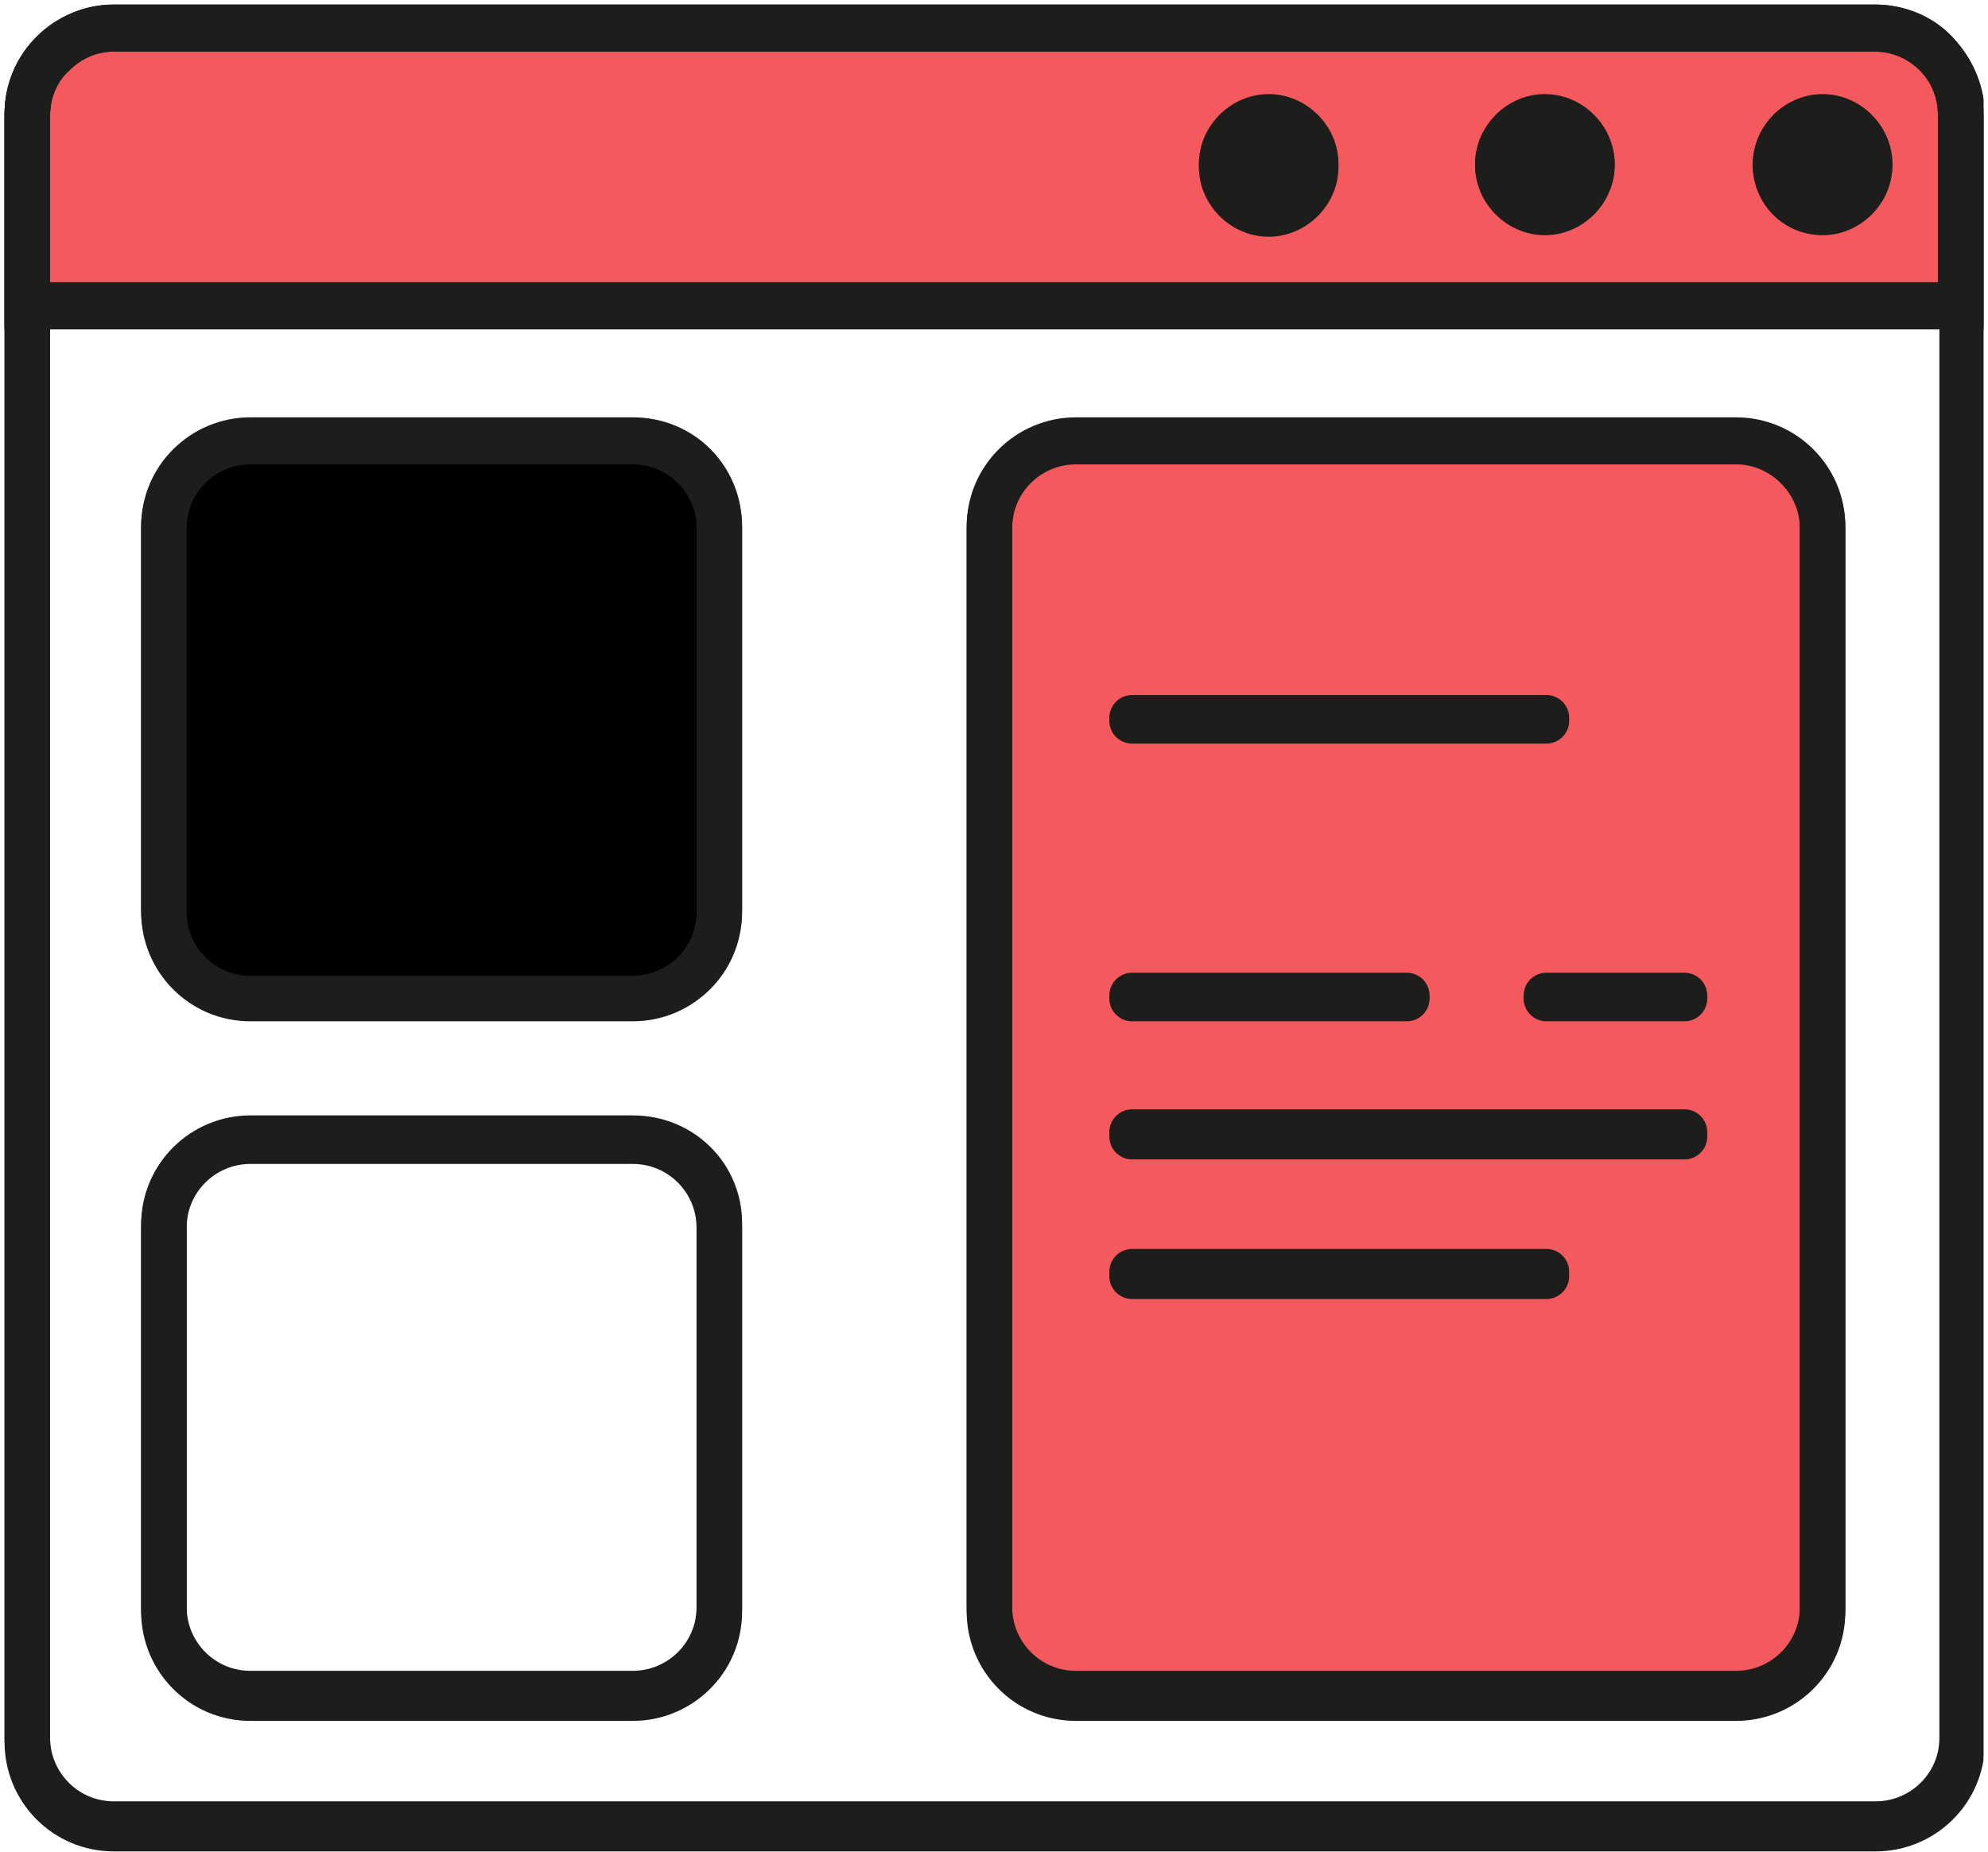
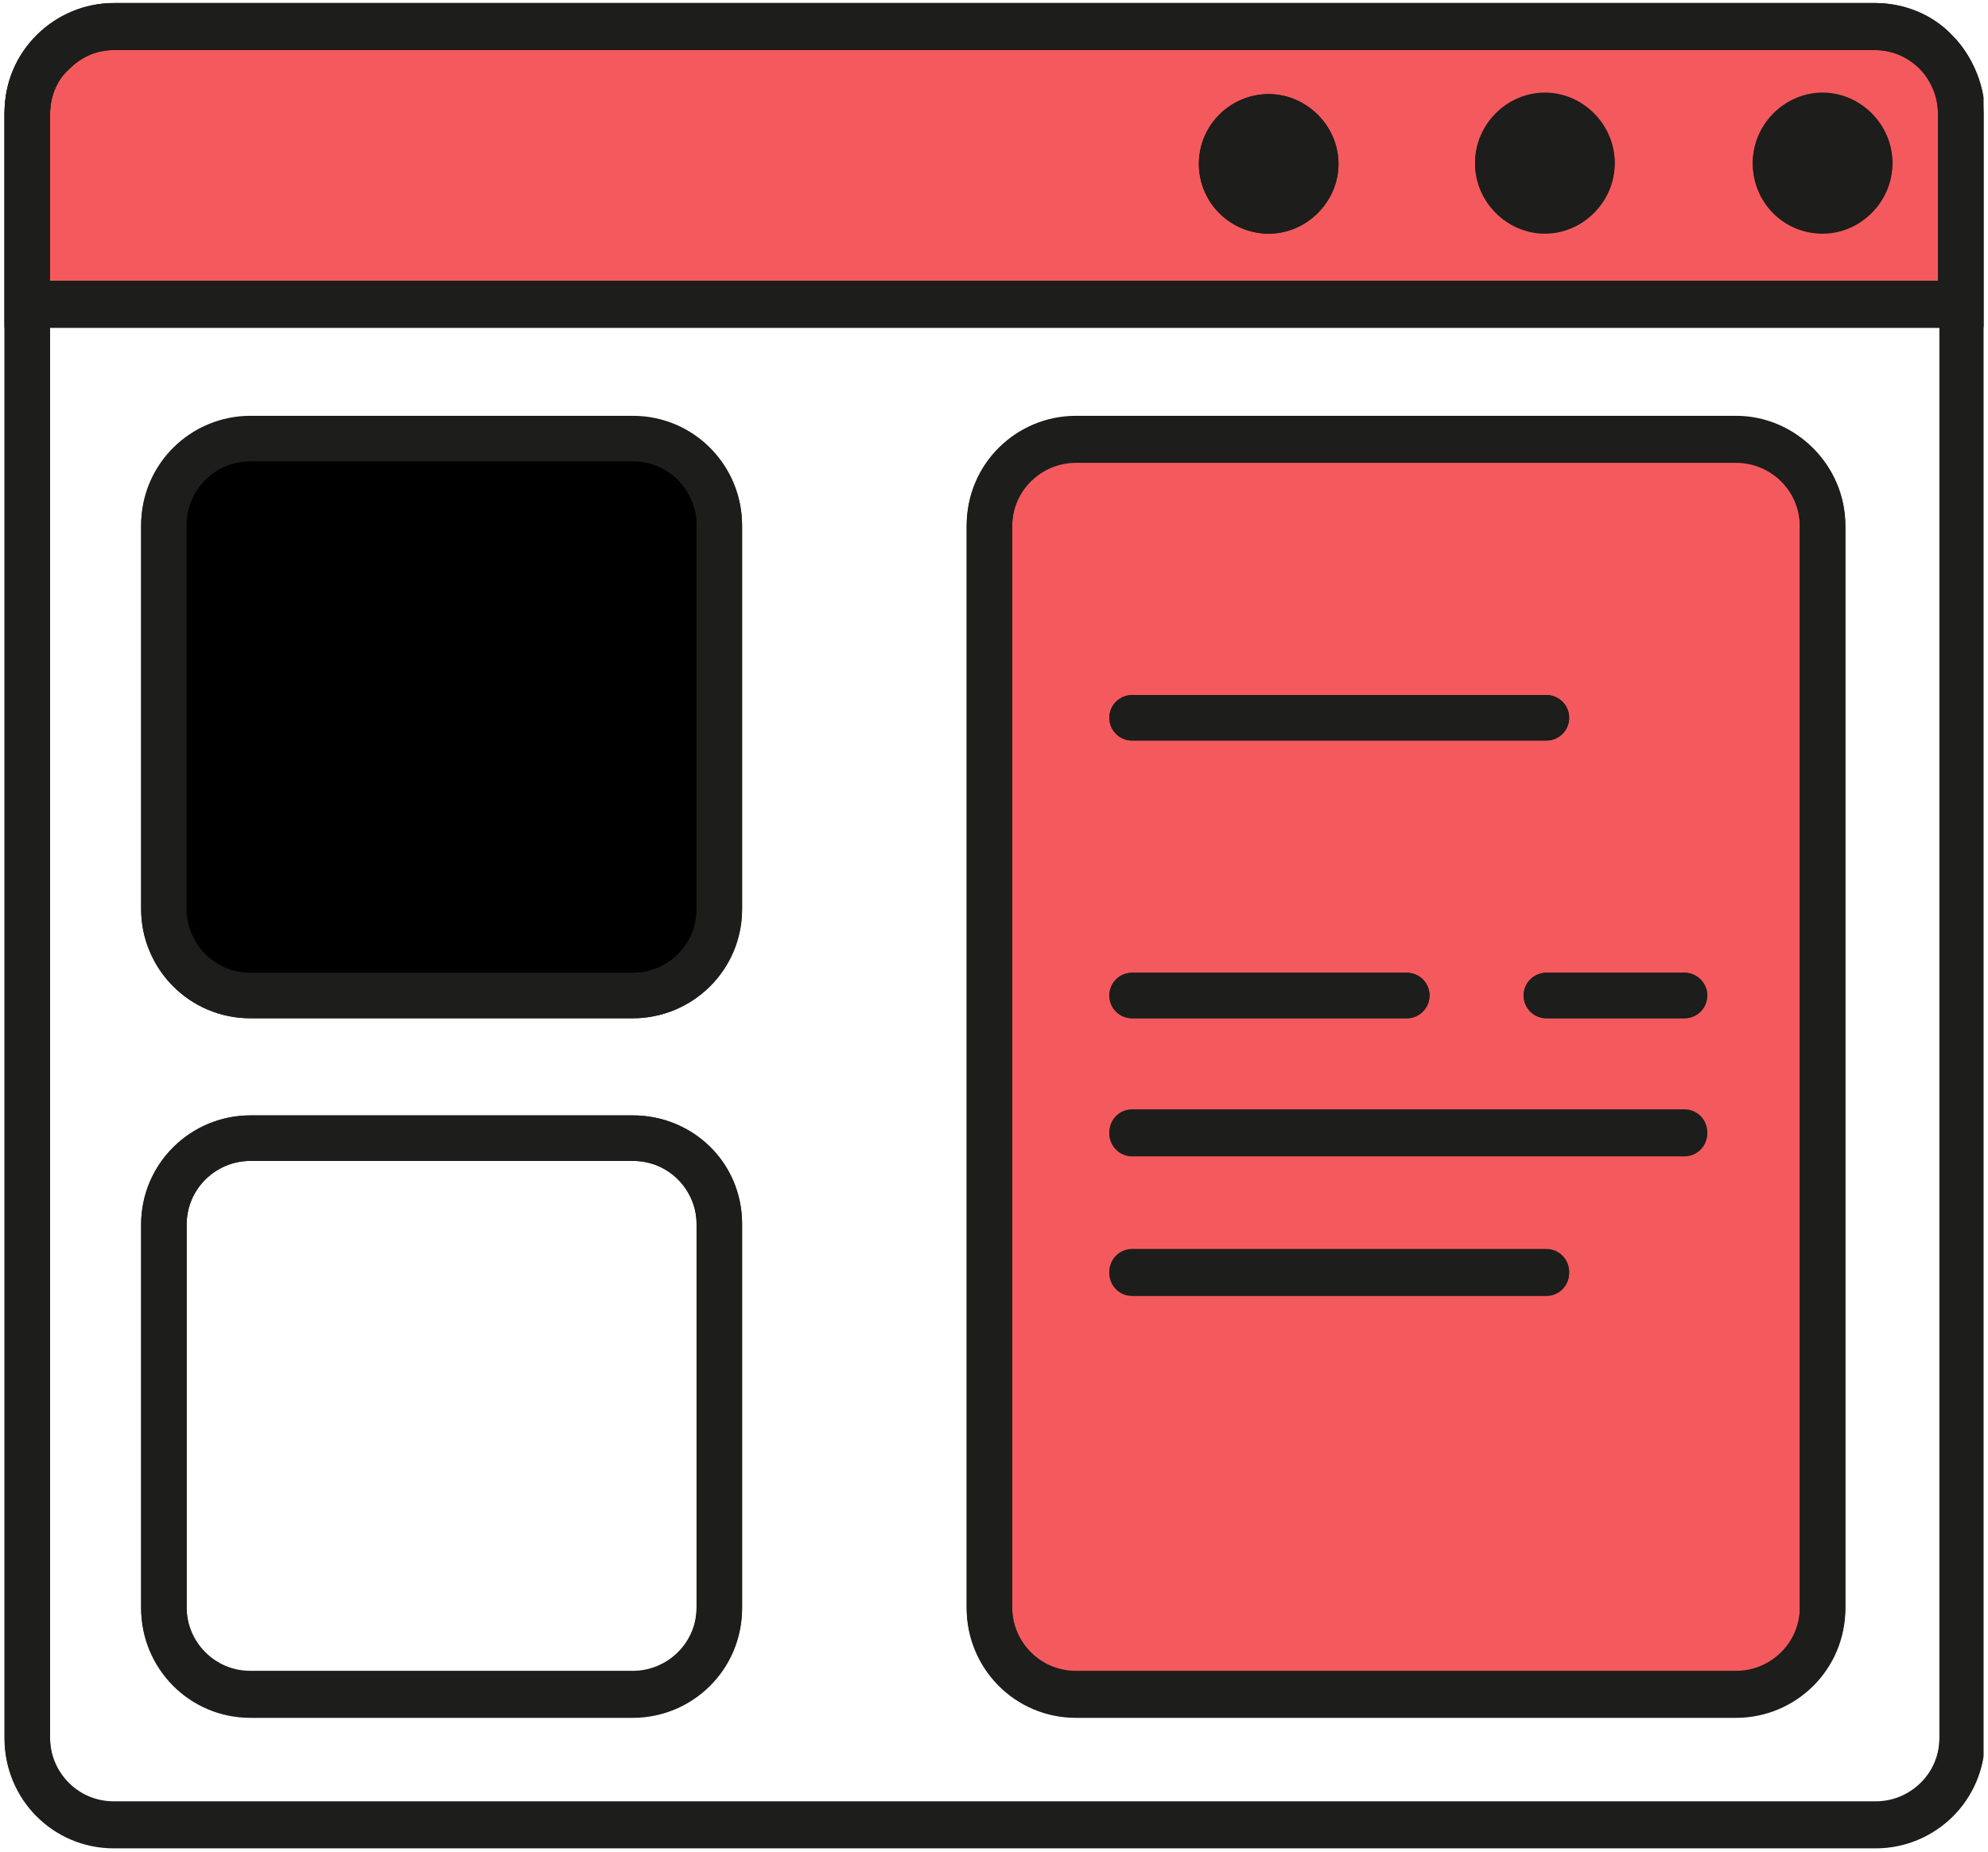
<svg xmlns="http://www.w3.org/2000/svg" xmlns:xlink="http://www.w3.org/1999/xlink" version="1.1" x="0px" y="0px" viewBox="0 0 131 122" style="enable-background:new 0 0 131 122;" xml:space="preserve">
-   <g id="show-on-hover_00000054239082255305473520000017854864741022348462_">
-     <g id="show-on-hover_00000163756100285061468840000004139451761200934530_">
-       <g id="show-on-hover">
-         <g id="Tavola_di_Progetto_Over_00000083068889948348550460000000555655513950950537_">
-           <g id="Tavola_di_Progetto_Over">
-             <g>
-               <g>
-                 <g>
-                   <g>
-                     <g>
-                       <g>
-                         <g>
-                           <defs>
-                             <rect id="SVGID_1_" x="0.3" y="0.3" width="130.4" height="121.3" />
-                           </defs>
-                           <clipPath id="SVGID_00000067202937457954562020000012477160725231282351_">
-                             <use xlink:href="#SVGID_1_" style="overflow:visible;" />
-                           </clipPath>
-                           <g style="clip-path:url(#SVGID_00000067202937457954562020000012477160725231282351_);">
-                             <path style="fill:#F45A5D;stroke:#1D1D1B;stroke-width:3;stroke-miterlimit:10;" d="M129.2,7.5v12.6H1.8V7.5               c0-1.5,0.6-3,1.7-4c1.1-1.1,2.5-1.7,4-1.7h116.1c1.5,0,3,0.6,4,1.7C128.6,4.6,129.2,6,129.2,7.5z" />
-                             <path style="fill:#1D1D1B;" d="M120.1,15.4c2.5,0,4.6-2.1,4.6-4.6s-2.1-4.6-4.6-4.6s-4.6,2.1-4.6,4.6               S117.5,15.4,120.1,15.4z" />
-                             <path style="fill:#1D1D1B;" d="M101.8,15.4c2.5,0,4.6-2.1,4.6-4.6s-2.1-4.6-4.6-4.6s-4.6,2.1-4.6,4.6               C97.2,13.3,99.3,15.4,101.8,15.4z" />
-                             <path style="fill:#1D1D1B;" d="M83.6,15.4c2.5,0,4.6-2.1,4.6-4.6s-2.1-4.6-4.6-4.6S79,8.3,79,10.8               C79,13.4,81.1,15.4,83.6,15.4z" />
-                             <path style="fill:none;stroke:#1D1D1B;stroke-width:3;stroke-miterlimit:10;" d="M123.5,1.8H7.5               c-3.1,0-5.7,2.5-5.7,5.7v107c0,3.1,2.5,5.7,5.7,5.7h116.1c3.1,0,5.7-2.5,5.7-5.7V7.5C129.2,4.4,126.7,1.8,123.5,1.8z" />
-                             <path style="fill:none;stroke:#1D1D1B;stroke-width:3;stroke-miterlimit:10;" d="M1.8,20.1h127.5" />
-                             <path style="stroke:#1D1D1B;stroke-width:3;stroke-miterlimit:10;" d="M41.7,29H16.5c-3.1,0-5.7,2.5-5.7,5.7v25.2               c0,3.1,2.5,5.7,5.7,5.7h25.2c3.1,0,5.7-2.5,5.7-5.7V34.7C47.4,31.5,44.9,29,41.7,29z" />
-                             <path style="fill:#F45A5D;stroke:#1D1D1B;stroke-width:3;stroke-miterlimit:10;" d="M114.4,29H70.9               c-3.1,0-5.7,2.5-5.7,5.7v71.2c0,3.1,2.5,5.7,5.7,5.7h43.5c3.1,0,5.7-2.5,5.7-5.7V34.7C120.1,31.5,117.5,29,114.4,29z" />
-                             <path style="fill:none;stroke:#1D1D1B;stroke-width:3;stroke-miterlimit:10;" d="M41.7,75H16.5c-3.1,0-5.7,2.5-5.7,5.7               v25.2c0,3.1,2.5,5.7,5.7,5.7h25.2c3.1,0,5.7-2.5,5.7-5.7V80.6C47.4,77.5,44.9,75,41.7,75z" />
-                             <path style="fill:none;stroke:#1D1D1B;stroke-width:3;stroke-linecap:round;stroke-linejoin:round;" d="M74.6,47.3               h27.3" />
-                             <path style="fill:none;stroke:#1D1D1B;stroke-width:3;stroke-linecap:round;stroke-linejoin:round;" d="M74.6,65.6               h18.1" />
-                             <path style="fill:none;stroke:#1D1D1B;stroke-width:3;stroke-linecap:round;stroke-linejoin:round;" d="M74.6,83.8               h27.3" />
-                             <path style="fill:none;stroke:#1D1D1B;stroke-width:3;stroke-linecap:round;stroke-linejoin:round;" d="M74.6,74.6H111               " />
-                             <path style="fill:none;stroke:#1D1D1B;stroke-width:3;stroke-linecap:round;stroke-linejoin:round;" d="M101.9,65.6               h9.1" />
-                           </g>
-                         </g>
-                       </g>
-                     </g>
-                   </g>
-                 </g>
-               </g>
-             </g>
-           </g>
-         </g>
+   <g class="show-on-hover">
+     <g style="display:inline;">
+       <defs>
+         <rect id="SVGID_1_" x="0.3" y="0.3" width="130.4" height="121.3" />
+       </defs>
+       <clipPath id="SVGID_00000059991475124337479170000018028484386181752712_">
+         <use xlink:href="#SVGID_1_" style="overflow:visible;" />
+       </clipPath>
+       <g style="clip-path:url(#SVGID_00000059991475124337479170000018028484386181752712_);">
+         <path style="fill:#F45A5D;stroke:#1D1D1B;stroke-width:3;stroke-miterlimit:10;" d="M129.2,7.5v12.6H1.8V7.5c0-1.5,0.6-3,1.7-4     c1.1-1.1,2.5-1.7,4-1.7h116.1c1.5,0,3,0.6,4,1.7C128.6,4.6,129.2,6,129.2,7.5z" />
+         <path style="fill:#1D1D1B;" d="M120.1,15.4c2.5,0,4.6-2.1,4.6-4.6c0-2.5-2.1-4.6-4.6-4.6c-2.5,0-4.6,2.1-4.6,4.6     C115.5,13.3,117.5,15.4,120.1,15.4z" />
+         <path style="fill:#1D1D1B;" d="M101.8,15.4c2.5,0,4.6-2.1,4.6-4.6c0-2.5-2.1-4.6-4.6-4.6c-2.5,0-4.6,2.1-4.6,4.6     C97.2,13.3,99.3,15.4,101.8,15.4z" />
+         <path style="fill:#1D1D1B;" d="M83.6,15.4c2.5,0,4.6-2.1,4.6-4.6c0-2.5-2.1-4.6-4.6-4.6c-2.5,0-4.6,2.1-4.6,4.6     C79,13.4,81.1,15.4,83.6,15.4z" />
+         <path style="fill:none;stroke:#1D1D1B;stroke-width:3;stroke-miterlimit:10;" d="M123.5,1.8H7.5c-3.1,0-5.7,2.5-5.7,5.7v107     c0,3.1,2.5,5.7,5.7,5.7h116.1c3.1,0,5.7-2.5,5.7-5.7V7.5C129.2,4.4,126.7,1.8,123.5,1.8z" />
+         <path style="fill:none;stroke:#1D1D1B;stroke-width:3;stroke-miterlimit:10;" d="M1.8,20.1h127.5" />
+         <path style="stroke:#1D1D1B;stroke-width:3;stroke-miterlimit:10;" d="M41.7,29H16.5c-3.1,0-5.7,2.5-5.7,5.7v25.2     c0,3.1,2.5,5.7,5.7,5.7h25.2c3.1,0,5.7-2.5,5.7-5.7V34.7C47.4,31.5,44.9,29,41.7,29z" />
+         <path style="fill:#F45A5D;stroke:#1D1D1B;stroke-width:3;stroke-miterlimit:10;" d="M114.4,29H70.9c-3.1,0-5.7,2.5-5.7,5.7v71.2     c0,3.1,2.5,5.7,5.7,5.7h43.5c3.1,0,5.7-2.5,5.7-5.7V34.7C120.1,31.5,117.5,29,114.4,29z" />
+         <path style="fill:none;stroke:#1D1D1B;stroke-width:3;stroke-miterlimit:10;" d="M41.7,75H16.5c-3.1,0-5.7,2.5-5.7,5.7v25.2     c0,3.1,2.5,5.7,5.7,5.7h25.2c3.1,0,5.7-2.5,5.7-5.7V80.6C47.4,77.5,44.9,75,41.7,75z" />
+         <path style="fill:none;stroke:#1D1D1B;stroke-width:3;stroke-linecap:round;stroke-linejoin:round;" d="M74.6,47.3h27.3" />
+         <path style="fill:none;stroke:#1D1D1B;stroke-width:3;stroke-linecap:round;stroke-linejoin:round;" d="M74.6,65.6h18.1" />
+         <path style="fill:none;stroke:#1D1D1B;stroke-width:3;stroke-linecap:round;stroke-linejoin:round;" d="M74.6,83.8h27.3" />
+         <path style="fill:none;stroke:#1D1D1B;stroke-width:3;stroke-linecap:round;stroke-linejoin:round;" d="M74.6,74.6H111" />
+         <path style="fill:none;stroke:#1D1D1B;stroke-width:3;stroke-linecap:round;stroke-linejoin:round;" d="M101.9,65.6h9.1" />
      </g>
    </g>
  </g>
-   <g id="Livello_2">
-     <g id="Livello_2_00000134210709956932442350000001588056802052009633_">
-       <g id="TAVOLADIPROGETTO">
-         <g id="Tavola_di_Progetto_base_00000015345526631424435270000005932850060173584021_">
-           <g id="Tavola_di_Progetto_base">
-             <g>
-               <g>
-                 <g>
-                   <g>
-                     <g>
-                       <g>
-                         <g>
-                           <g>
-                             <defs>
-                               <rect id="SVGID_00000145772064874246461600000011856885340387866285_" x="0.3" y="0.4" width="130.4" height="121.6" />
-                             </defs>
-                             <clipPath id="SVGID_00000065037549519352351110000001745944990758205092_">
-                               <use xlink:href="#SVGID_00000145772064874246461600000011856885340387866285_" style="overflow:visible;" />
-                             </clipPath>
-                             <g style="clip-path:url(#SVGID_00000065037549519352351110000001745944990758205092_);">
-                               <path style="fill:none;stroke:#1D1D1B;stroke-width:3;stroke-miterlimit:10;" d="M129.2,7.6v12.6H1.8V7.6                c0-1.5,0.6-3,1.7-4c1.1-1.1,2.5-1.7,4-1.7h116.1c1.5,0,3,0.6,4,1.7C128.6,4.6,129.2,6.1,129.2,7.6L129.2,7.6z" />
-                               <path style="fill:#1D1D1B;" d="M120.1,15.5c2.5,0,4.6-2.1,4.6-4.6s-2.1-4.6-4.6-4.6s-4.6,2.1-4.6,4.6                S117.5,15.5,120.1,15.5z" />
-                               <path style="fill:#1D1D1B;" d="M101.8,15.5c2.5,0,4.6-2.1,4.6-4.6s-2.1-4.6-4.6-4.6s-4.6,2.1-4.6,4.6                C97.2,13.4,99.3,15.5,101.8,15.5z" />
-                               <path style="fill:#1D1D1B;" d="M83.6,15.6c2.5,0,4.6-2.1,4.6-4.6s-2.1-4.6-4.6-4.6S79,8.4,79,11                C79,13.5,81.1,15.6,83.6,15.6z" />
-                               <path style="fill:none;stroke:#1D1D1B;stroke-width:3;stroke-miterlimit:10;" d="M123.5,1.9H7.5                c-3.1,0-5.7,2.5-5.7,5.7v107.2c0,3.1,2.5,5.7,5.7,5.7h116.1c3.1,0,5.7-2.5,5.7-5.7V7.6C129.2,4.5,126.7,1.9,123.5,1.9                z" />
-                               <path style="fill:none;stroke:#1D1D1B;stroke-width:3;stroke-miterlimit:10;" d="M1.8,20.2h127.4" />
-                               <path style="stroke:#1D1D1B;stroke-width:3;stroke-miterlimit:10;" d="M41.7,29.1H16.5c-3.1,0-5.7,2.5-5.7,5.7v25.3                c0,3.1,2.5,5.7,5.7,5.7h25.2c3.1,0,5.7-2.5,5.7-5.7V34.8C47.4,31.7,44.9,29.1,41.7,29.1z" />
-                               <path style="fill:none;stroke:#1D1D1B;stroke-width:3;stroke-miterlimit:10;" d="M114.4,29.1H70.9                c-3.1,0-5.7,2.5-5.7,5.7v71.4c0,3.1,2.5,5.7,5.7,5.7h43.5c3.1,0,5.7-2.5,5.7-5.7V34.8                C120.1,31.7,117.5,29.1,114.4,29.1z" />
-                               <path style="fill:none;stroke:#1D1D1B;stroke-width:3;stroke-miterlimit:10;" d="M41.7,75.2H16.5                c-3.1,0-5.7,2.5-5.7,5.7v25.3c0,3.1,2.5,5.7,5.7,5.7h25.2c3.1,0,5.7-2.5,5.7-5.7V80.9C47.4,77.8,44.9,75.2,41.7,75.2z                " />
-                               <path style="fill:none;stroke:#1D1D1B;stroke-width:3;stroke-linecap:round;stroke-linejoin:round;" d="M74.6,47.5                h27.3" />
-                               <path style="fill:none;stroke:#1D1D1B;stroke-width:3;stroke-linecap:round;stroke-linejoin:round;" d="M74.6,65.8                h18.1" />
-                               <path style="fill:none;stroke:#1D1D1B;stroke-width:3;stroke-linecap:round;stroke-linejoin:round;" d="M74.6,84.1                h27.3" />
-                               <path style="fill:none;stroke:#1D1D1B;stroke-width:3;stroke-linecap:round;stroke-linejoin:round;" d="M74.6,74.9                H111" />
-                               <path style="fill:none;stroke:#1D1D1B;stroke-width:3;stroke-linecap:round;stroke-linejoin:round;" d="M101.9,65.8                h9.1" />
-                             </g>
-                           </g>
-                         </g>
-                       </g>
-                     </g>
-                   </g>
-                 </g>
-               </g>
-             </g>
-           </g>
+   <g id="Livello_3">
+     <g>
+       <g>
+         <defs>
+           <rect id="SVGID_00000109007592005444438490000015392252355919343020_" x="0.3" y="0.2" width="130.4" height="121.6" />
+         </defs>
+         <clipPath id="SVGID_00000094592069264530629840000012045637418678222243_">
+           <use xlink:href="#SVGID_00000109007592005444438490000015392252355919343020_" style="overflow:visible;" />
+         </clipPath>
+         <g style="clip-path:url(#SVGID_00000094592069264530629840000012045637418678222243_);">
+           <path style="fill:none;stroke:#1D1D1B;stroke-width:3;stroke-miterlimit:10;" d="M129.2,7.4V20H1.8V7.4c0-1.5,0.6-3,1.7-4      c1.1-1.1,2.5-1.7,4-1.7h116.1c1.5,0,3,0.6,4,1.7C128.6,4.4,129.2,5.9,129.2,7.4L129.2,7.4z" />
+           <path style="fill:#1D1D1B;" d="M120.1,15.3c2.5,0,4.6-2.1,4.6-4.6c0-2.5-2.1-4.6-4.6-4.6s-4.6,2.1-4.6,4.6      C115.5,13.2,117.5,15.3,120.1,15.3z" />
+           <path style="fill:#1D1D1B;" d="M101.8,15.3c2.5,0,4.6-2.1,4.6-4.6c0-2.5-2.1-4.6-4.6-4.6c-2.5,0-4.6,2.1-4.6,4.6      C97.2,13.2,99.3,15.3,101.8,15.3z" />
+           <path style="fill:#1D1D1B;" d="M83.6,15.4c2.5,0,4.6-2.1,4.6-4.6c0-2.5-2.1-4.6-4.6-4.6S79,8.2,79,10.8      C79,13.3,81.1,15.4,83.6,15.4z" />
+           <path style="fill:none;stroke:#1D1D1B;stroke-width:3;stroke-miterlimit:10;" d="M123.5,1.7H7.5c-3.1,0-5.7,2.5-5.7,5.7v107.2      c0,3.1,2.5,5.7,5.7,5.7h116.1c3.1,0,5.7-2.5,5.7-5.7V7.4C129.2,4.3,126.7,1.7,123.5,1.7z" />
+           <path style="fill:none;stroke:#1D1D1B;stroke-width:3;stroke-miterlimit:10;" d="M1.8,20h127.4" />
+           <path style="stroke:#1D1D1B;stroke-width:3;stroke-miterlimit:10;" d="M41.7,28.9H16.5c-3.1,0-5.7,2.5-5.7,5.7v25.3      c0,3.1,2.5,5.7,5.7,5.7h25.2c3.1,0,5.7-2.5,5.7-5.7V34.6C47.4,31.5,44.9,28.9,41.7,28.9z" />
+           <path style="fill:none;stroke:#1D1D1B;stroke-width:3;stroke-miterlimit:10;" d="M114.4,28.9H70.9c-3.1,0-5.7,2.5-5.7,5.7V106      c0,3.1,2.5,5.7,5.7,5.7h43.5c3.1,0,5.7-2.5,5.7-5.7V34.6C120.1,31.5,117.5,28.9,114.4,28.9z" />
+           <path style="fill:none;stroke:#1D1D1B;stroke-width:3;stroke-miterlimit:10;" d="M41.7,75H16.5c-3.1,0-5.7,2.5-5.7,5.7V106      c0,3.1,2.5,5.7,5.7,5.7h25.2c3.1,0,5.7-2.5,5.7-5.7V80.7C47.4,77.6,44.9,75,41.7,75z" />
+           <path style="fill:none;stroke:#1D1D1B;stroke-width:3;stroke-linecap:round;stroke-linejoin:round;" d="M74.6,47.3h27.3" />
+           <path style="fill:none;stroke:#1D1D1B;stroke-width:3;stroke-linecap:round;stroke-linejoin:round;" d="M74.6,65.6h18.1" />
+           <path style="fill:none;stroke:#1D1D1B;stroke-width:3;stroke-linecap:round;stroke-linejoin:round;" d="M74.6,83.9h27.3" />
+           <path style="fill:none;stroke:#1D1D1B;stroke-width:3;stroke-linecap:round;stroke-linejoin:round;" d="M74.6,74.7H111" />
+           <path style="fill:none;stroke:#1D1D1B;stroke-width:3;stroke-linecap:round;stroke-linejoin:round;" d="M101.9,65.6h9.1" />
        </g>
      </g>
    </g>
  </g>
</svg>
